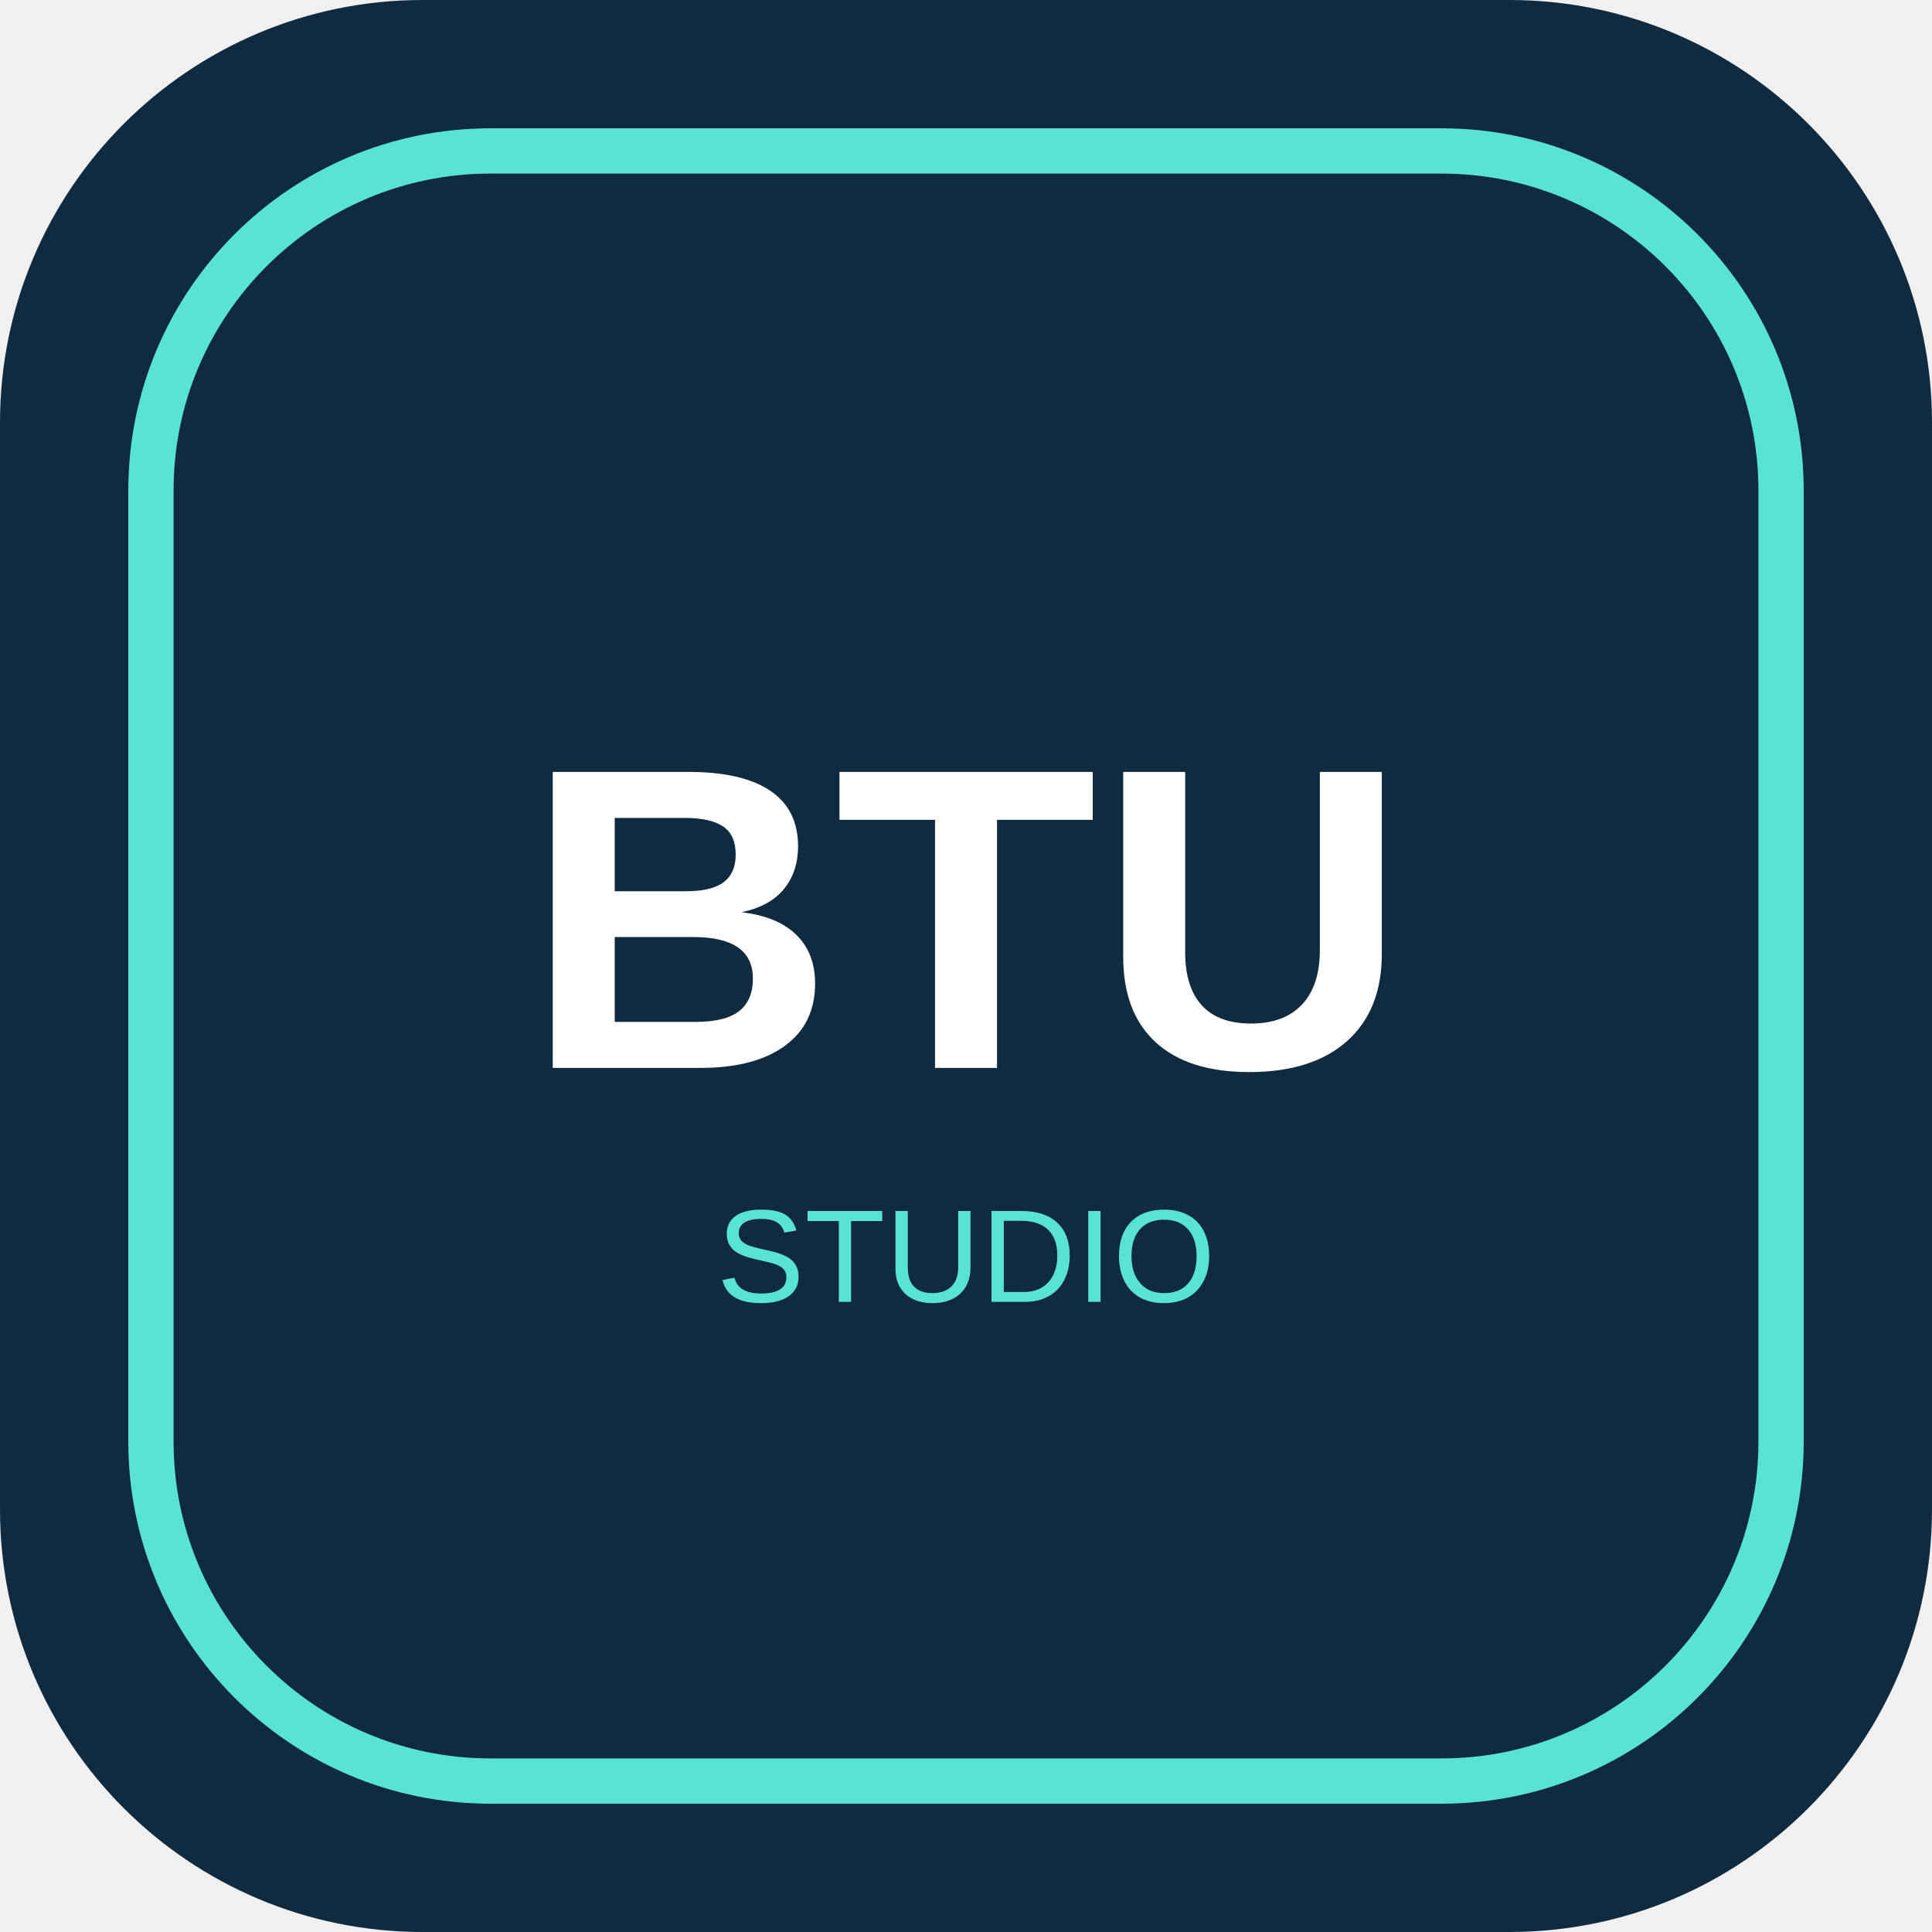
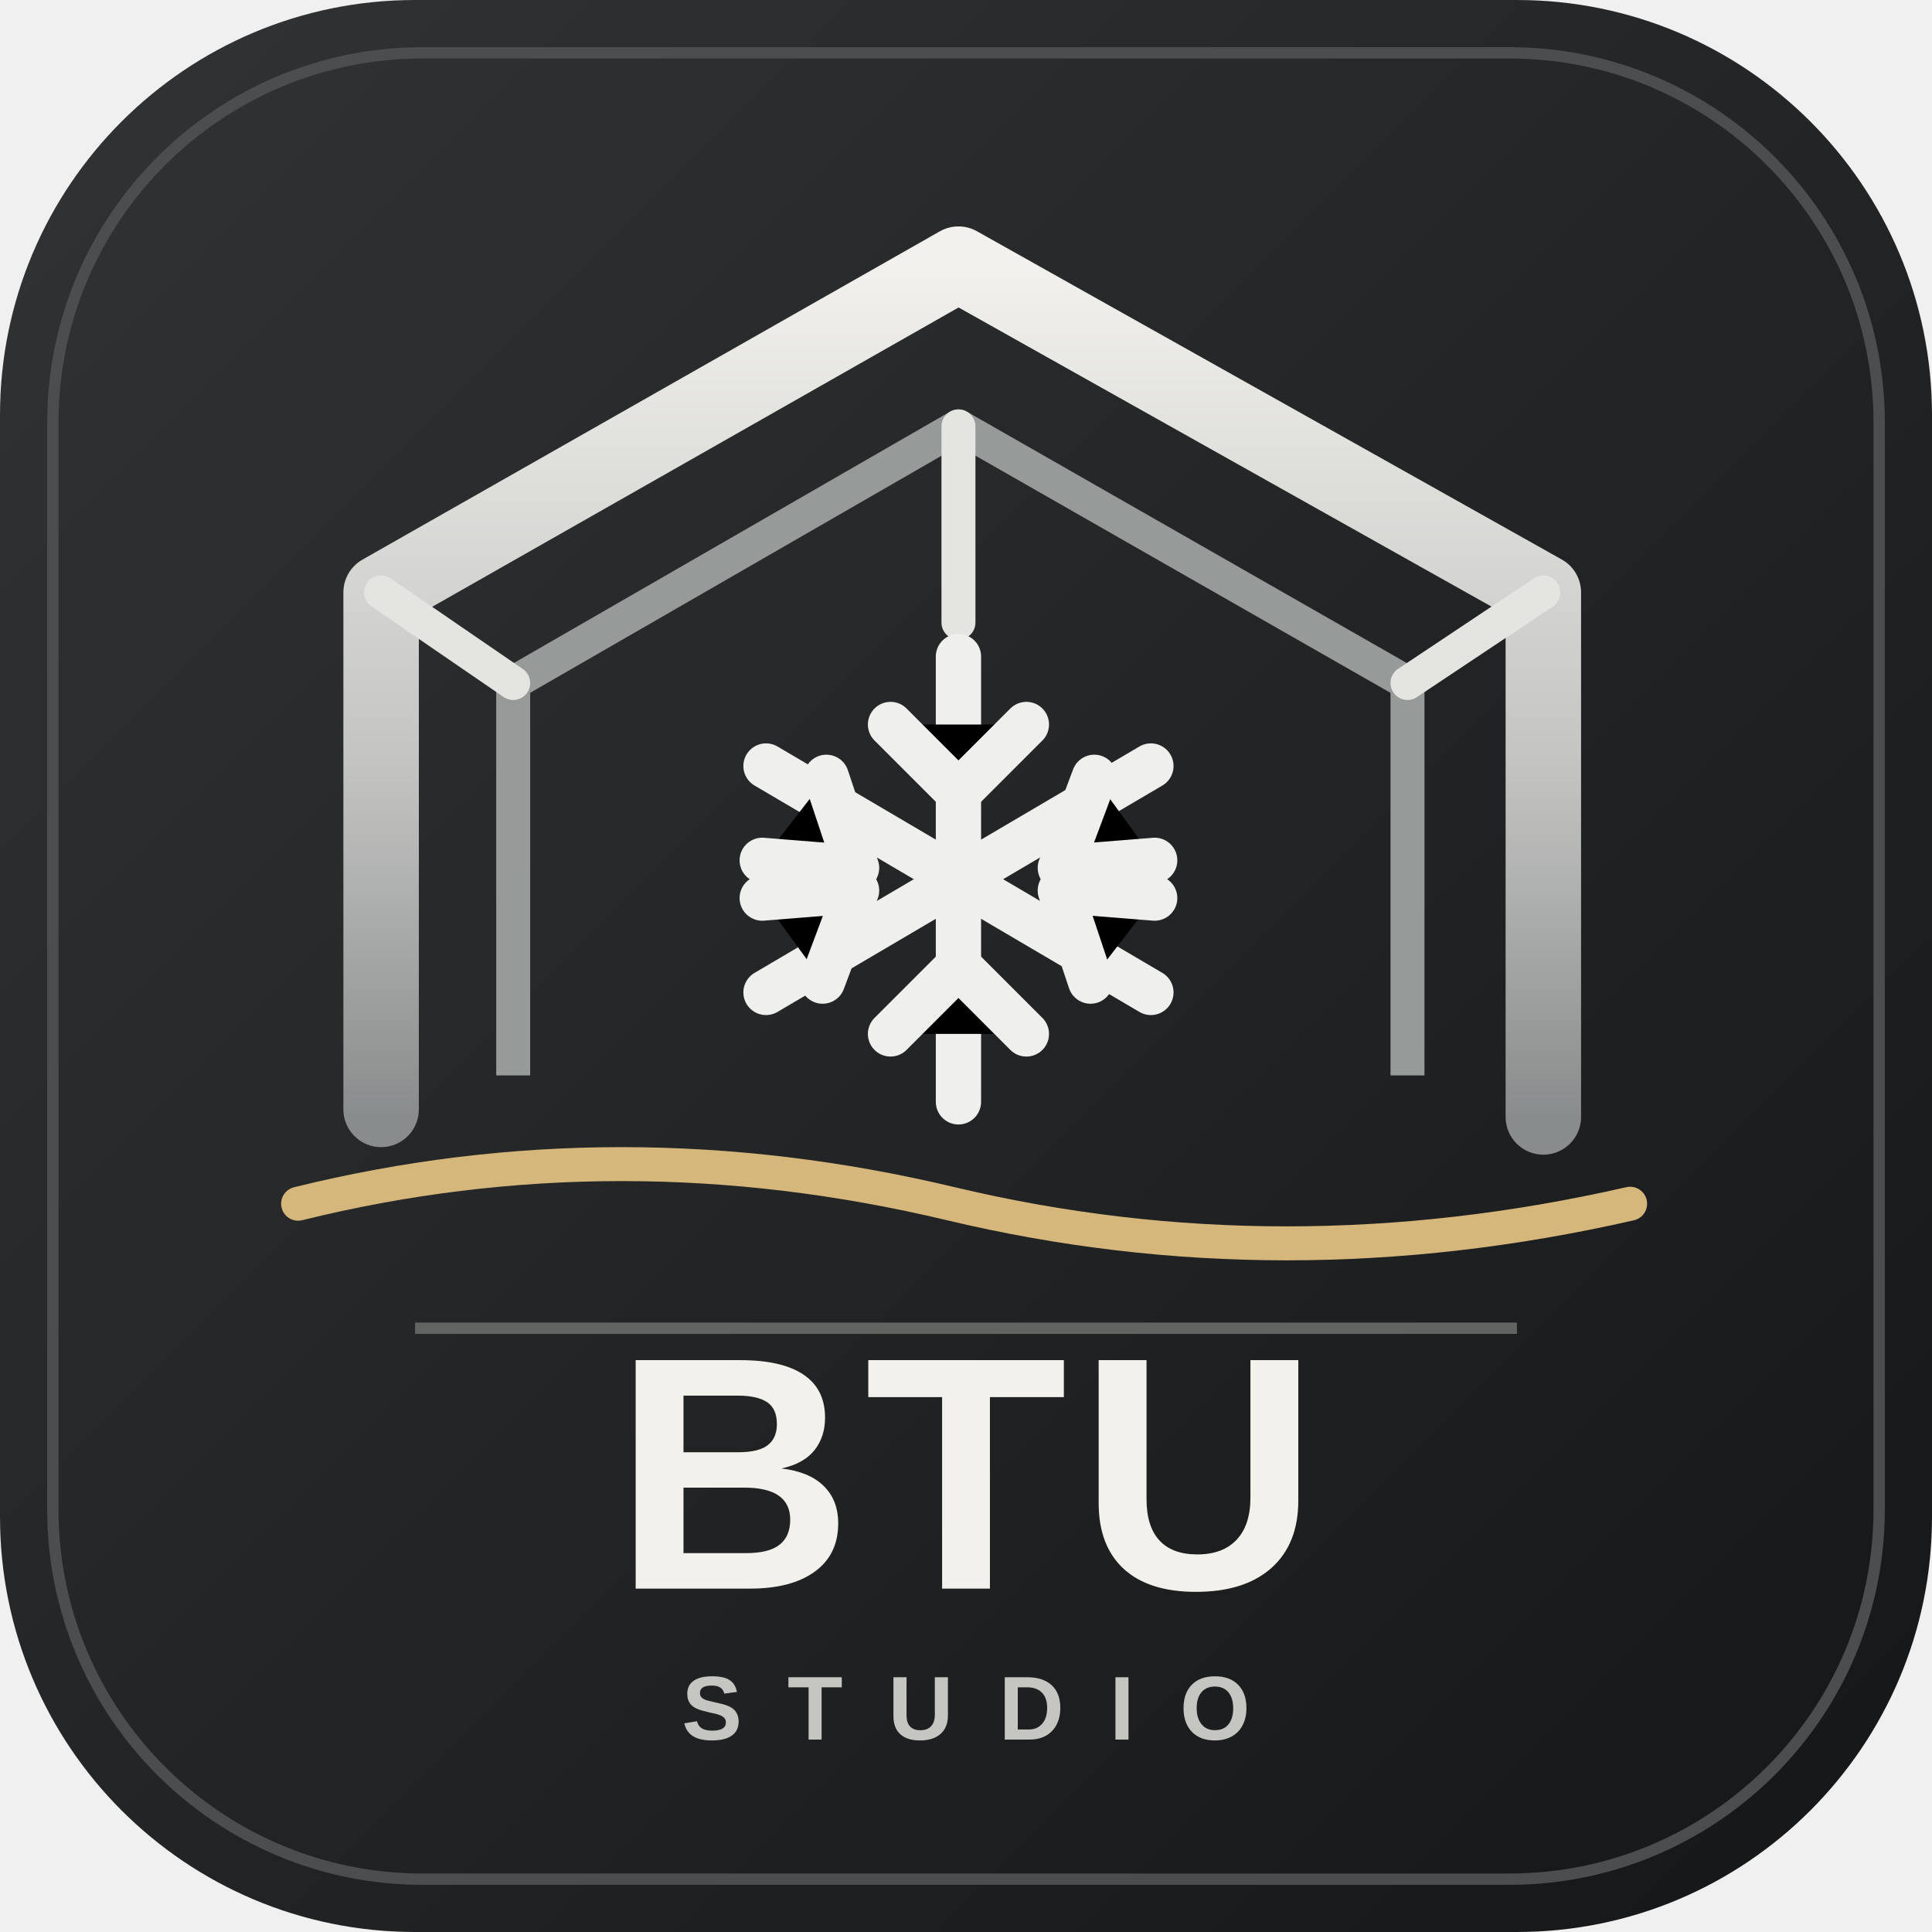
- <svg xmlns="http://www.w3.org/2000/svg" viewBox="0 0 512 512">
-   <rect width="512" height="512" rx="112" fill="#102b40" />
-   <rect x="40" y="40" width="432" height="432" rx="90" fill="none" stroke="#58e4d5" stroke-width="12" />
-   <text x="256" y="283" font-family="Arial" font-size="114" font-weight="bold" fill="#fff" text-anchor="middle">BTU</text>
-   <text x="256" y="345" font-family="Arial" font-size="35" fill="#58e4d5" text-anchor="middle">STUDIO</text>
+ <svg xmlns="http://www.w3.org/2000/svg" viewBox="0 0 512 512" role="img" aria-label="BTU Studio - cámara térmica">
+   <defs>
+     <linearGradient id="bg" x1="0" y1="0" x2="1" y2="1">
+       <stop stop-color="#323334" />
+       <stop offset="1" stop-color="#151617" />
+     </linearGradient>
+     <linearGradient id="metal" x1="0" y1="0" x2="0" y2="1">
+       <stop stop-color="#f2f1ed" />
+       <stop offset=".58" stop-color="#c4c5c3" />
+       <stop offset="1" stop-color="#898c8c" />
+     </linearGradient>
+   </defs>
+   <rect width="512" height="512" rx="110" fill="url(#bg)" />
+   <rect x="14" y="14" width="484" height="484" rx="98" fill="none" stroke="#4b4d4e" stroke-width="3" />
+   <path d="M101 294V157L254 70 409 157v139" fill="none" stroke="url(#metal)" stroke-width="20" stroke-linecap="round" stroke-linejoin="round" />
+   <path d="M136 285V181L254 113l119 68v104" fill="none" stroke="#969a99" stroke-width="9" stroke-linejoin="round" />
+   <path d="M254 113v52M101 157l35 24M409 157l-36 24" stroke="#e4e5e1" stroke-width="9" stroke-linecap="round" />
+   <g stroke="#eff0ed" stroke-width="12" stroke-linecap="round" stroke-linejoin="round">
+     <path d="M254 174v118M203 203l102 60M203 263l102-60" />
+     <path d="M236 192l18 18 18-18M236 274l18-18 18 18" />
+     <path d="M202 228l25 2-8-24M306 238l-25-2 8 24" />
+     <path d="M218 260l9-24-25 2M290 206l-9 24 25-2" />
+   </g>
+   <path d="M79 319q85-21 173 0t180 0" stroke="#d5b67b" stroke-width="9" fill="none" stroke-linecap="round" />
+   <path d="M110 352h292" stroke="#626462" stroke-width="3" />
+   <text x="256" y="421" font-family="Arial,Helvetica,sans-serif" font-weight="800" font-size="88" letter-spacing="3" text-anchor="middle" fill="#f3f1eb">BTU</text>
+   <text x="256" y="461" font-family="Arial,Helvetica,sans-serif" font-weight="700" font-size="24" letter-spacing="12" text-anchor="middle" fill="#c5c5c1">STUDIO</text>
</svg>
